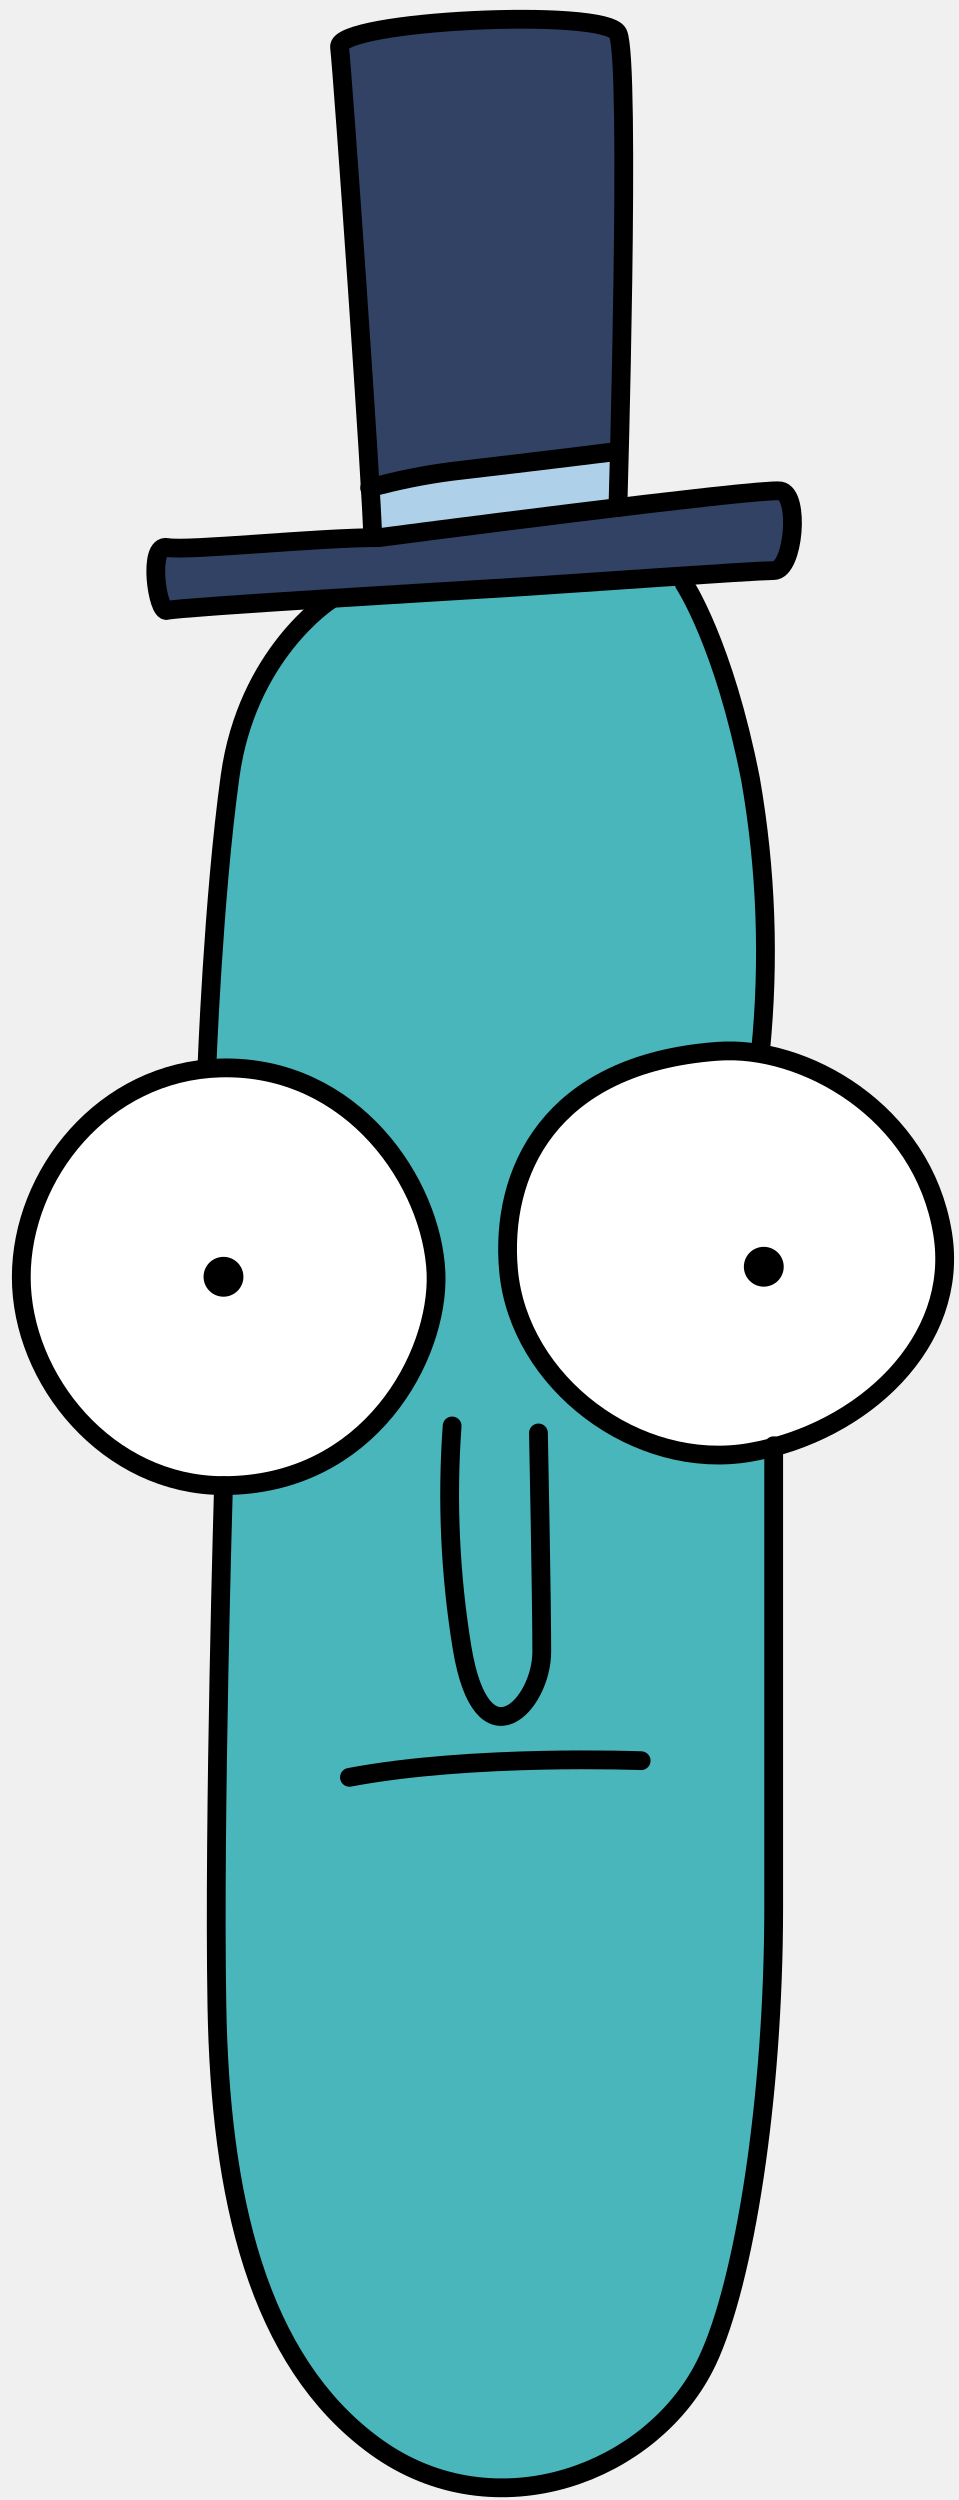
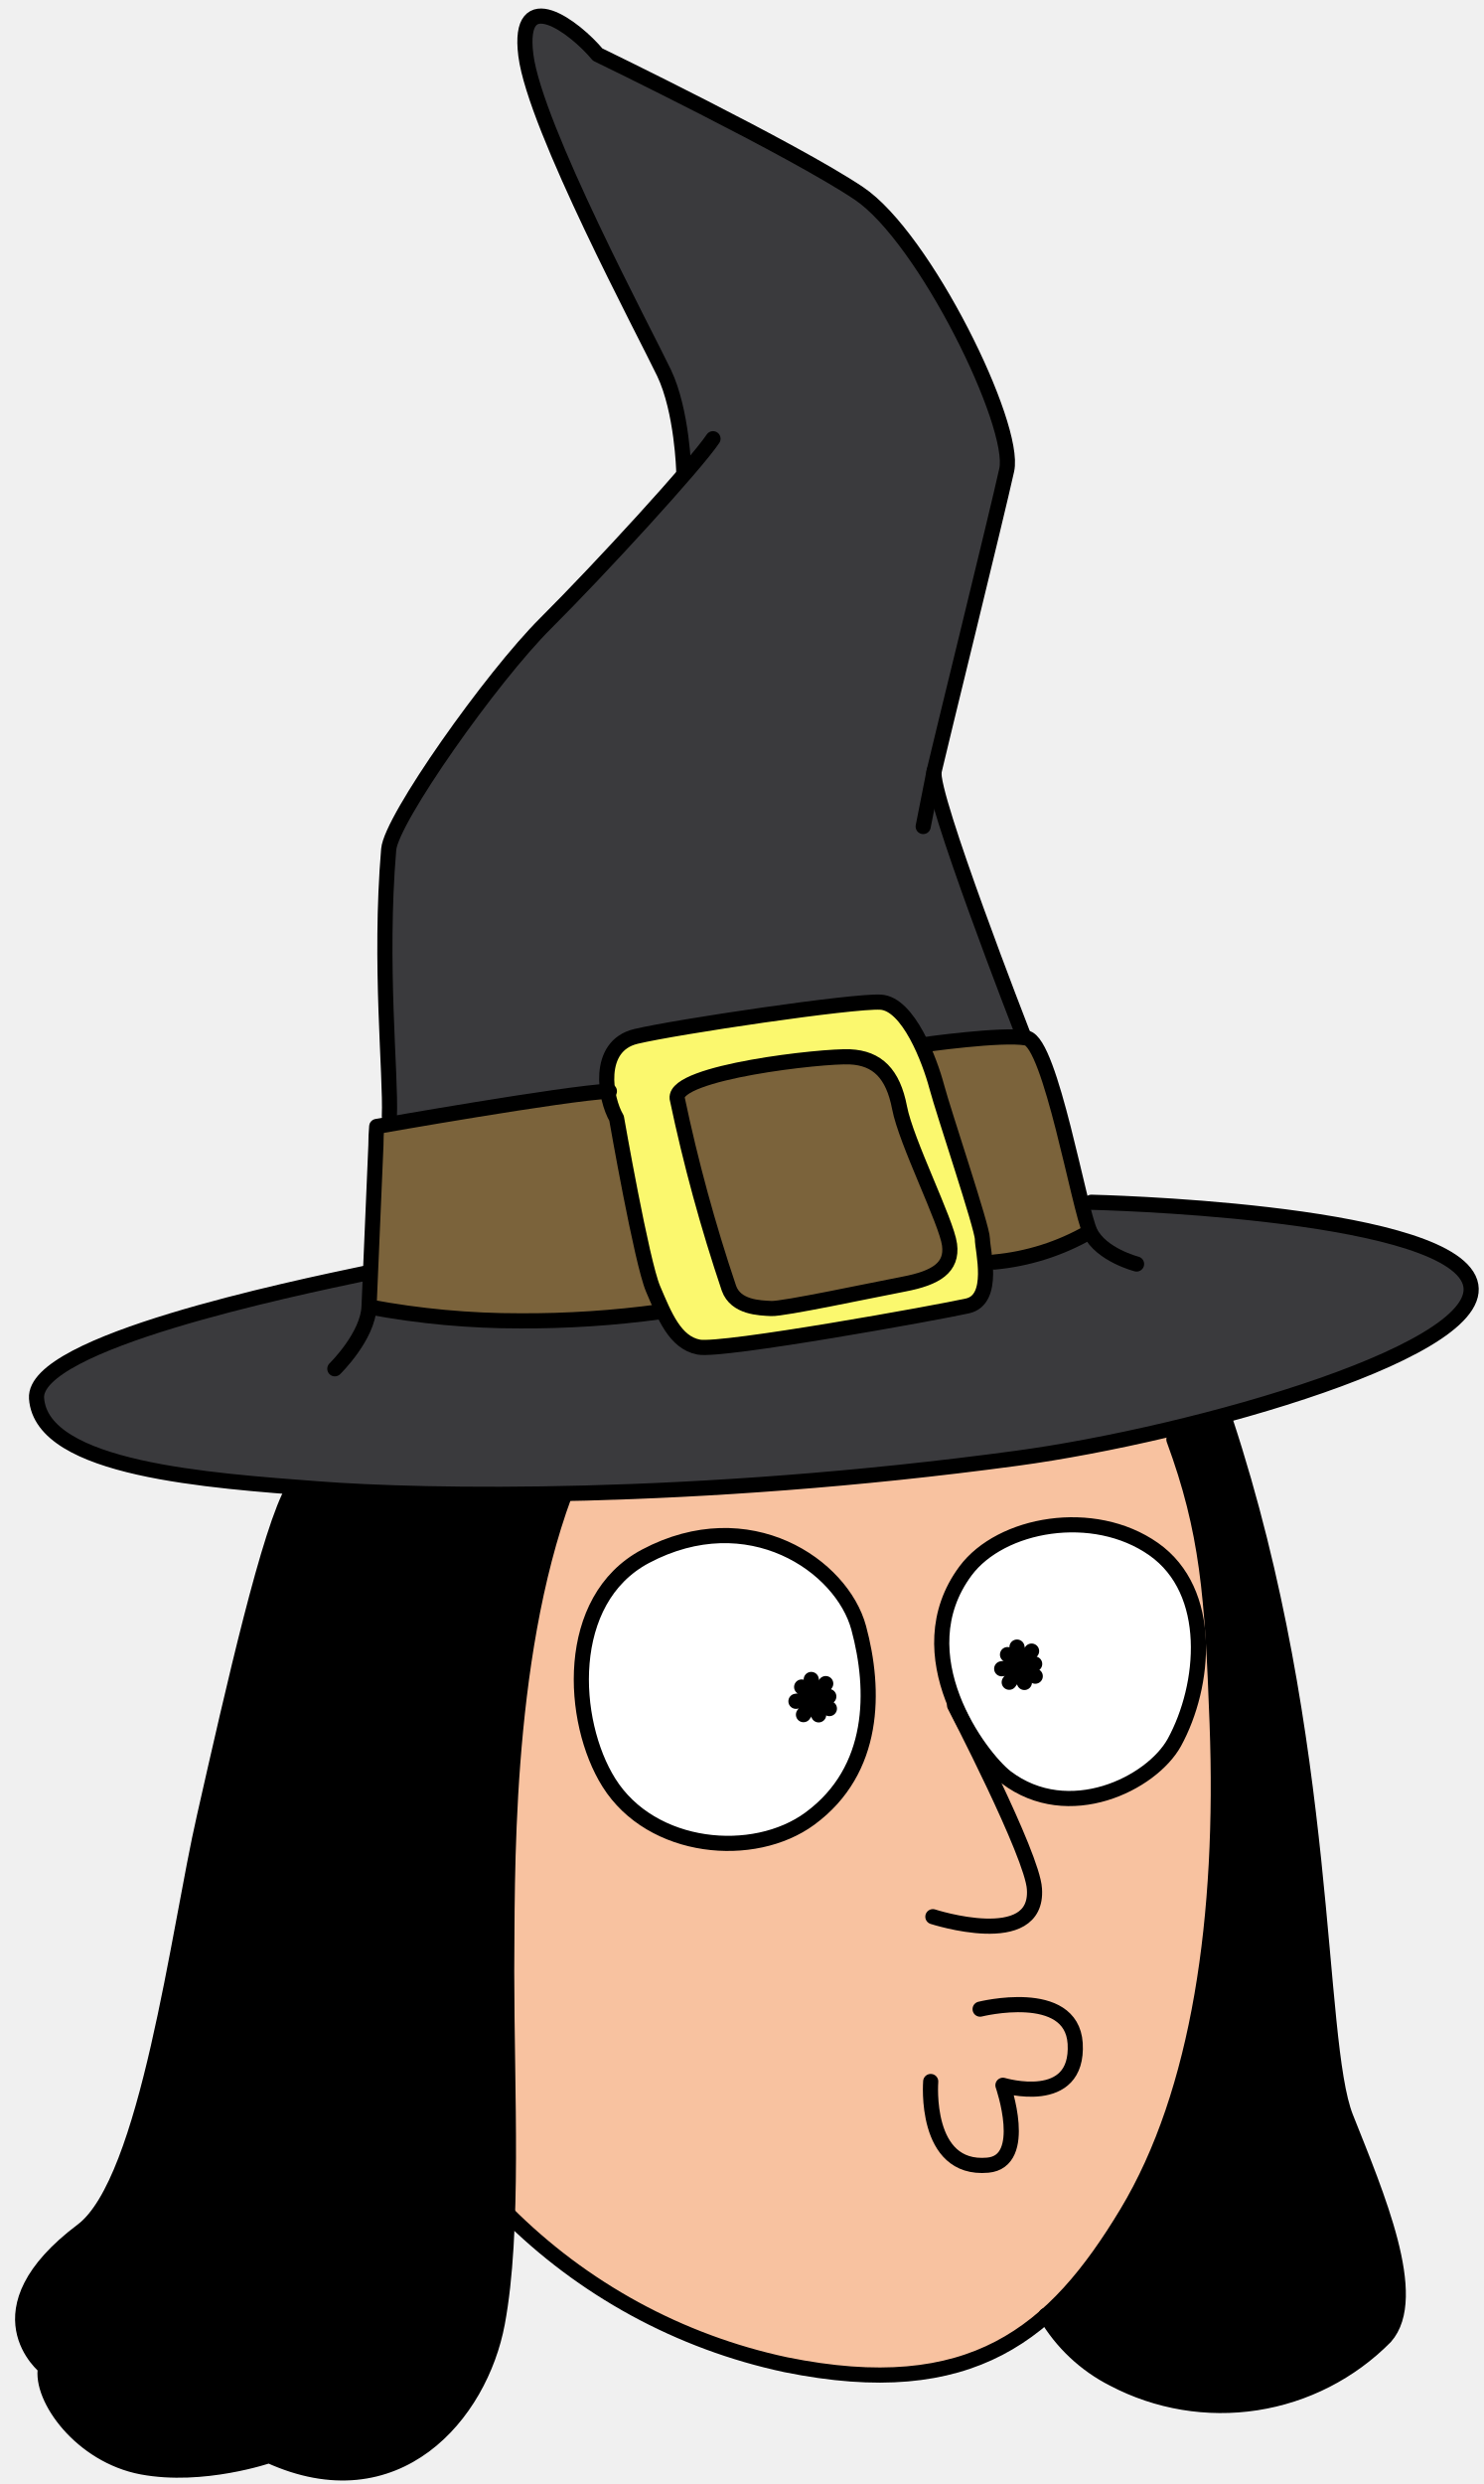
- <svg xmlns="http://www.w3.org/2000/svg" width="51" height="133" viewBox="0 0 51 133" fill="none">
-   <path d="M11.736 90.188C11.736 87.993 11.868 74.646 11.868 74.646C11.868 74.646 11.078 58.249 11.137 55.63C11.195 53.012 11.795 45.844 11.927 44.323C12.155 41.92 12.613 39.545 13.294 37.229C14.026 35.035 16.403 32.665 17.397 31.875L25.991 31.378L36.172 30.72C37.283 32.718 38.193 34.823 38.885 37.002C39.477 39.445 40.406 43.416 40.538 44.872C40.669 46.327 40.867 53.531 40.406 55.842L41.138 77.001C41.138 77.001 41.006 90.626 41.203 92.213C41.401 93.801 41.072 102.263 41.072 103.718C41.013 107.122 40.769 110.521 40.34 113.899C39.88 116.678 38.878 122.624 37.89 125.008C36.903 127.393 33.926 130.428 31.081 131.357C28.236 132.285 24.865 132.878 21.756 131.225C18.648 129.572 14.881 125.469 14.018 121.966C13.155 118.462 11.824 116.678 11.707 110.856C11.59 105.034 11.736 90.188 11.736 90.188Z" fill="#49B6BB" />
-   <path d="M11.736 79.034C5.586 79.034 1 73.388 1 67.947C1 62.505 5.388 56.976 11.583 56.837C18.633 56.661 22.853 63.002 23.044 67.771C23.219 72.152 19.518 79.034 11.736 79.034Z" fill="white" />
-   <path d="M26.92 67.566C26.466 62.447 29.019 56.596 38.029 55.93C42.615 55.579 48.964 59.104 50.017 65.628C50.946 71.369 45.782 76.211 39.777 77.264C33.773 78.317 27.447 73.564 26.92 67.566Z" fill="white" />
-   <path d="M19.848 28.555C19.848 28.555 19.387 18.17 19.116 16.319C18.846 14.469 17.99 2.423 17.99 2.423C19.088 1.854 20.275 1.478 21.5 1.312C23.927 1.022 26.373 0.934 28.814 1.048C31.059 1.18 32.647 1.312 32.851 1.78C33.056 2.248 33.049 8.457 33.115 10.044C33.18 11.631 32.946 18.213 32.946 20.027C32.946 21.841 32.873 26.99 32.873 26.99L19.848 28.555Z" fill="#324265" />
-   <path d="M20.111 28.599C16.761 28.599 9.872 29.33 8.826 29.125C7.78 28.92 8.299 32.65 8.826 32.475C9.352 32.299 24.521 31.414 27.344 31.239C30.167 31.063 40.041 30.354 41.101 30.354C42.162 30.354 42.513 26.295 41.452 26.119C40.392 25.944 20.111 28.599 20.111 28.599Z" fill="#324265" />
-   <path d="M19.709 25.915L24.536 24.986L30.95 24.189L33.005 23.991L32.873 26.968L24.872 28.028L19.848 28.555L19.709 25.915Z" fill="#AED1E9" />
-   <path d="M24.053 75.86C23.767 79.812 23.946 83.784 24.587 87.694C25.647 94.042 28.822 90.693 28.822 87.87C28.822 85.046 28.646 76.233 28.646 76.233" stroke="black" stroke-linecap="round" stroke-linejoin="round" />
-   <path d="M34.109 93.669C34.109 93.669 25.113 93.318 18.59 94.554" stroke="black" stroke-linecap="round" stroke-linejoin="round" />
-   <path d="M11.89 79.034C5.717 79.034 1.132 73.388 1.132 67.947C1.132 62.505 5.505 56.976 11.737 56.815C18.787 56.64 23.007 62.981 23.197 67.749C23.351 72.152 19.65 79.034 11.89 79.034Z" stroke="black" stroke-linecap="round" stroke-linejoin="round" />
-   <path d="M27.052 67.566C26.598 62.447 29.151 56.596 38.161 55.93C42.747 55.579 49.095 59.104 50.148 65.628C51.077 71.369 45.914 76.211 39.909 77.264C33.904 78.317 27.585 73.564 27.052 67.566Z" stroke="black" stroke-linecap="round" stroke-linejoin="round" />
-   <path d="M17.529 31.949C17.529 31.949 13.141 34.772 12.241 41.296C11.341 47.819 11.005 56.815 11.005 56.815" stroke="black" stroke-linecap="round" stroke-linejoin="round" />
-   <path d="M11.89 79.034C11.89 79.034 11.364 96.667 11.539 106.716C11.715 116.766 13.653 125.586 20.001 130.172C26.349 134.757 34.811 131.583 37.634 125.586C39.587 121.439 41.16 111.69 41.16 101.451V76.913" stroke="black" stroke-linecap="round" stroke-linejoin="round" />
-   <path d="M40.458 55.931C40.94 51.109 40.763 46.245 39.931 41.471C38.519 34.238 36.406 31.064 36.406 31.064" stroke="black" stroke-linecap="round" stroke-linejoin="round" />
-   <path d="M20.177 28.599C16.827 28.599 9.938 29.33 8.892 29.125C7.846 28.92 8.365 32.65 8.892 32.475C9.418 32.299 24.587 31.414 27.41 31.239C30.233 31.063 40.107 30.354 41.167 30.354C42.228 30.354 42.579 26.295 41.518 26.119C40.458 25.944 20.177 28.599 20.177 28.599Z" stroke="black" stroke-linecap="round" stroke-linejoin="round" />
-   <path d="M19.826 28.599C19.826 26.661 18.238 3.915 18.063 2.504C17.887 1.092 32.171 0.39 32.873 1.772C33.575 3.155 32.873 26.99 32.873 26.99" stroke="black" stroke-linecap="round" stroke-linejoin="round" />
-   <path d="M11.89 68.985C12.476 68.985 12.95 68.51 12.95 67.925C12.95 67.339 12.476 66.864 11.89 66.864C11.304 66.864 10.829 67.339 10.829 67.925C10.829 68.51 11.304 68.985 11.89 68.985Z" fill="black" />
-   <path d="M40.633 68.451C41.219 68.451 41.694 67.977 41.694 67.391C41.694 66.805 41.219 66.331 40.633 66.331C40.047 66.331 39.573 66.805 39.573 67.391C39.573 67.977 40.047 68.451 40.633 68.451Z" fill="black" />
-   <path d="M32.873 24.013C32.873 24.013 28.639 24.54 24.053 25.074C22.571 25.265 21.105 25.561 19.665 25.959" stroke="black" stroke-linecap="round" stroke-linejoin="round" />
+ <svg xmlns="http://www.w3.org/2000/svg" width="98" height="164" viewBox="0 0 98 164" fill="none">
+   <path d="M33.523 146.213L32.332 112.301L36.537 97.229L77.925 93.589L81.882 113.431L80.186 139.559L71.324 152.679L69.191 152.739C67.963 153.73 66.637 154.594 65.234 155.316C62.529 156.503 59.577 157.02 56.628 156.824C52.901 156.342 49.238 155.457 45.701 154.186C41.18 152.311 37.05 149.607 33.523 146.213Z" fill="#F8C2A0" />
+   <path d="M67.585 68.275L63.817 58.478L61.654 51.041L63.629 42.751C63.629 42.751 66.455 31.824 66.455 30.505C66.455 29.186 65.174 25.509 64.571 24.288C63.968 23.067 61.654 18.168 60.049 16.375C58.589 14.514 56.877 12.865 54.962 11.476C52.234 9.502 45.166 6.292 45.166 6.292L39.423 3.654C39.423 3.654 36.876 1.114 36.122 1.016C35.369 0.918 34.336 1.205 34.615 3.375C35.013 5.317 35.614 7.211 36.409 9.027L39.137 14.77L41.812 20.331L43.229 23.632C43.229 23.632 44.45 25.893 44.45 26.556C44.45 27.219 45.203 31.364 45.203 31.364L37.441 39.736C37.441 39.736 32.543 45.389 30.945 47.37C29.347 49.352 27.554 53.12 26.612 54.062C25.833 55.09 25.434 56.354 25.481 57.642C25.572 58.117 25.383 65.367 25.383 65.367L25.76 74.319L34.427 73.001L62.159 69.029L67.585 68.275Z" fill="#3A3A3D" />
+   <path d="M24.479 84.1C24.479 84.1 19.867 85.139 16.943 85.705C13.914 86.378 10.927 87.228 7.998 88.252C6.393 88.817 3.19 90.611 2.723 91.364C2.255 92.118 2.436 93.625 3.755 94.665C5.074 95.705 8.94 97.212 10.635 97.212C12.331 97.212 19.392 98.441 21.841 98.441C24.291 98.441 37.388 98.727 41.156 98.35C44.924 97.973 51.986 97.883 55.754 97.597C59.522 97.31 66.304 96.654 68.851 96.089C71.398 95.524 81.376 93.64 82.416 93.173C83.456 92.706 89.666 90.724 91.271 89.88C92.876 89.036 96.169 87.242 96.734 86.21C97.299 85.177 97.578 84.137 95.318 82.728C93.057 81.319 87.782 80.656 85.43 80.279C83.079 79.902 77.329 79.435 76.01 79.435C74.692 79.435 71.391 79.344 71.391 79.344L72.054 81.417C71.106 82.053 70.052 82.515 68.942 82.781C67.434 83.067 65.083 83.346 65.083 83.346C65.083 83.346 65.46 85.607 63.666 86.27C61.873 86.933 54.91 87.875 54.91 87.875L46.997 88.915C46.997 88.915 45.203 89.103 44.924 88.259C44.571 87.577 44.053 86.994 43.417 86.564C43.417 86.564 37.479 87.317 34.562 87.129C31.646 86.941 27.215 86.752 27.215 86.752L24.479 86.172V84.1Z" fill="#3A3A3D" />
+   <path d="M24.818 74.303L29.717 73.55L37.064 72.419L39.988 72.043L41.209 76.85L42.528 83.535L43.379 86.549L37.727 87.115L29.34 87.024L24.441 86.172L24.63 81.274L24.818 74.303Z" fill="#7B633B" />
+   <path d="M60.991 69.028L64.382 68.561C64.382 68.561 67.02 68.282 67.585 68.282C68.15 68.282 68.942 70.347 68.942 70.347L70.449 75.622L72.054 81.365L68.942 82.781L65.083 83.347L64.797 81.274L62.219 72.706L60.991 69.028Z" fill="#7B633B" />
+   <path d="M48.09 84.952C46.702 80.844 45.56 76.656 44.669 72.412C44.48 70.671 54.262 69.594 56.108 69.669C57.955 69.745 58.957 70.777 59.386 73.038C59.816 75.299 62.491 80.574 62.687 82.081C62.883 83.588 61.806 84.274 59.673 84.681C57.54 85.088 51.707 86.331 50.916 86.294C50.125 86.256 48.595 86.211 48.09 84.952Z" fill="#7B633B" />
+   <path d="M42.385 102.558C49.212 98.941 55.362 103.176 56.47 107.284C57.578 111.391 57.608 116.666 53.252 119.869C49.537 122.604 42.792 122.024 39.973 117.502C37.434 113.463 36.974 105.445 42.385 102.558Z" fill="white" />
+   <path d="M63.523 103.521C65.859 100.379 71.979 99.286 75.95 102.082C79.922 104.878 79.379 111.08 77.314 114.848C75.807 117.568 70.328 120.274 66.206 117.146C64.465 115.828 59.416 109.053 63.523 103.521Z" fill="white" />
+   <path d="M64.774 81.794C64.774 81.04 62.227 73.504 61.76 71.749C61.292 69.993 59.898 66.217 58.06 66.134C56.221 66.051 44.563 67.792 41.902 68.395C39.242 68.998 39.883 72.525 40.621 73.798C40.621 73.798 42.324 83.294 43.04 85.057C43.756 86.821 44.472 88.591 46.055 88.9C47.637 89.21 61.933 86.602 63.794 86.218C65.656 85.833 64.737 82.54 64.774 81.794ZM59.642 84.808C57.517 85.215 51.677 86.459 50.885 86.421C50.094 86.383 48.519 86.323 48.044 85.065C46.658 80.951 45.519 76.759 44.63 72.51C44.442 70.769 54.224 69.691 56.07 69.767C57.916 69.842 58.919 70.874 59.348 73.128C59.778 75.381 62.453 80.664 62.649 82.171C62.845 83.678 61.767 84.394 59.642 84.801V84.808Z" fill="#FBF86E" />
+   <path d="M37.102 98.66C33.01 109.73 33.334 124.372 33.274 130.16C33.274 138.178 33.786 147.327 32.656 153.379C31.526 159.43 25.986 165.964 17.584 162.12C17.584 162.12 13.206 163.628 9.189 162.874C5.172 162.12 2.467 158.315 2.843 156.303C2.843 156.303 -1.844 152.61 5.278 147.259C9.603 143.989 11.623 127.394 13.326 119.971C15.278 111.388 17.614 100.92 19.204 98.245L24.012 98.464L32.867 98.652L37.102 98.66Z" fill="black" />
+   <path d="M80.803 93.46C87.774 114.637 86.878 134.773 88.92 139.86C90.962 144.947 93.811 151.729 91.55 154.351C89.255 156.683 86.271 158.215 83.039 158.721C79.806 159.228 76.497 158.681 73.599 157.162C71.72 156.213 70.158 154.739 69.1 152.92C69.1 152.92 73.584 147.871 74.21 146.612C74.835 145.353 78.505 137.29 79.168 132.354C79.982 126.325 80.547 119.859 80.359 118.096C80.171 116.332 80.11 107.545 79.854 105.036C79.38 101.381 78.54 97.783 77.344 94.297L80.803 93.46Z" fill="black" />
+   <path d="M67.164 108.744L67.653 111.08" stroke="black" stroke-linecap="round" stroke-linejoin="round" />
+   <path d="M66.154 110.176L68.332 109.859" stroke="black" stroke-linecap="round" stroke-linejoin="round" />
+   <path d="M66.538 109.241L68.37 110.666" stroke="black" stroke-linecap="round" stroke-linejoin="round" />
+   <path d="M66.651 111.066L68.128 109.009" stroke="black" stroke-linecap="round" stroke-linejoin="round" />
+   <path d="M53.576 110.883L54.066 113.219" stroke="black" stroke-linecap="round" stroke-linejoin="round" />
+   <path d="M52.566 112.323L54.736 112.006" stroke="black" stroke-linecap="round" stroke-linejoin="round" />
+   <path d="M52.943 111.38L54.775 112.805" stroke="black" stroke-linecap="round" stroke-linejoin="round" />
+   <path d="M53.063 113.205L54.533 111.155" stroke="black" stroke-linecap="round" stroke-linejoin="round" />
+   <path d="M33.417 146.056C38.468 151.132 44.885 154.63 51.888 156.124C64.195 158.618 69.628 154.067 74.421 146.109C79.214 138.151 80.857 126.515 80.382 113.787C80.073 105.354 79.756 101.096 77.526 95.037" stroke="black" stroke-linecap="round" stroke-linejoin="round" />
+   <path d="M37.29 98.66C33.198 109.73 33.522 124.372 33.462 130.16C33.462 138.178 33.975 147.327 32.844 153.379C31.714 159.43 26.175 165.964 17.772 162.12C17.772 162.12 13.394 163.628 9.377 162.874C5.36 162.12 2.625 158.315 3.009 156.303C3.009 156.303 -1.678 152.61 5.443 147.259C9.769 143.989 11.789 127.394 13.492 119.971C15.436 111.388 17.802 100.92 19.4 98.245" stroke="black" stroke-linecap="round" stroke-linejoin="round" />
+   <path d="M63.041 112.588C63.041 112.588 68.196 122.491 68.316 124.714C68.595 128.813 61.609 126.545 61.609 126.545" stroke="black" stroke-linecap="round" stroke-linejoin="round" />
+   <path d="M42.626 102.752C49.453 99.135 55.603 103.37 56.711 107.477C57.819 111.585 57.849 116.86 53.493 120.063C49.778 122.798 43.033 122.188 40.214 117.696C37.675 113.657 37.215 105.624 42.626 102.752Z" stroke="black" stroke-linecap="round" stroke-linejoin="round" />
+   <path d="M63.764 103.717C66.101 100.575 72.22 99.482 76.191 102.278C80.163 105.074 79.62 111.276 77.555 115.044C76.048 117.764 70.569 120.47 66.447 117.342C64.706 115.993 59.657 109.256 63.764 103.717Z" stroke="black" stroke-linecap="round" stroke-linejoin="round" />
+   <path d="M72.077 79.376C72.077 79.376 94.828 79.88 96.999 84.44C99.169 88.999 78.784 94.711 67.148 96.279C45.761 99.165 28.074 98.841 20.99 98.298C13.906 97.756 2.746 97.04 2.414 92.322C2.158 88.645 19.212 85.095 24.268 84.033" stroke="black" stroke-linecap="round" stroke-linejoin="round" />
+   <path d="M25.715 73.693C25.829 70.972 25.03 63.662 25.67 56.081C25.836 54.091 32.453 44.717 36.04 41.145C39.627 37.572 45.965 30.654 47.088 28.966" stroke="black" stroke-linecap="round" stroke-linejoin="round" />
+   <path d="M22.113 90.37C22.113 90.37 24.306 88.23 24.374 86.248C24.427 85.072 24.638 80.053 24.826 75.607C24.826 75.19 24.844 74.778 24.879 74.371C24.879 74.371 37.343 72.171 40.245 72.043" stroke="black" stroke-linecap="round" stroke-linejoin="round" />
+   <path d="M45.158 31.122C45.158 31.122 45.06 27.15 43.855 24.618C42.649 22.086 35.324 8.386 34.728 3.646C34.133 -1.095 37.969 1.799 39.468 3.6C39.468 3.6 52.37 9.848 56.718 12.764C61.067 15.681 67.133 28.077 66.485 31.031C65.837 33.986 62.024 49.442 61.692 50.911C61.361 52.381 67.54 68.244 67.54 68.244" stroke="black" stroke-linecap="round" stroke-linejoin="round" />
+   <path d="M60.931 68.984C60.931 68.984 66.206 68.231 67.796 68.532C69.386 68.834 71.27 79.836 71.994 81.343C72.717 82.85 75.061 83.453 75.061 83.453" stroke="black" stroke-linecap="round" stroke-linejoin="round" />
+   <path d="M24.397 86.287C27.681 86.904 31.017 87.212 34.359 87.206C37.449 87.221 40.536 87.019 43.598 86.603" stroke="black" stroke-linecap="round" stroke-linejoin="round" />
+   <path d="M65.664 83.325C67.881 83.122 70.028 82.441 71.956 81.328" stroke="black" stroke-linecap="round" stroke-linejoin="round" />
+   <path d="M40.719 73.829C39.966 72.556 39.34 69.059 42 68.426C44.661 67.793 56.319 66.06 58.158 66.165C59.996 66.271 61.406 70.024 61.865 71.749C62.325 73.475 64.88 81.049 64.88 81.795C64.88 82.541 65.761 85.797 63.9 86.219C62.039 86.641 47.713 89.233 46.145 88.939C44.578 88.645 43.884 86.859 43.131 85.096C42.377 83.332 40.719 73.829 40.719 73.829Z" stroke="black" stroke-linecap="round" stroke-linejoin="round" />
+   <path d="M48.142 85.058C46.755 80.947 45.612 76.757 44.721 72.51C44.533 70.777 54.322 69.692 56.131 69.775C57.939 69.858 58.979 70.883 59.409 73.136C59.838 75.389 62.514 80.672 62.71 82.179C62.906 83.686 61.828 84.372 59.695 84.779C57.563 85.186 51.73 86.43 50.938 86.392C50.147 86.354 48.595 86.317 48.142 85.058Z" stroke="black" stroke-linecap="round" stroke-linejoin="round" />
+   <path d="M80.932 93.829C87.903 115.005 86.847 134.674 88.882 139.799C90.917 144.923 93.811 151.668 91.482 154.291C89.183 156.615 86.199 158.138 82.968 158.638C79.738 159.137 76.432 158.585 73.539 157.064C71.677 156.123 70.126 154.665 69.07 152.866" stroke="black" stroke-linecap="round" stroke-linejoin="round" />
+   <path d="M60.969 54.568L61.692 50.913" stroke="black" stroke-linecap="round" stroke-linejoin="round" />
+   <path d="M64.729 132.648C64.729 132.648 70.758 131.141 71.007 134.909C71.255 139.182 66.236 137.675 66.236 137.675C66.236 137.675 67.992 142.701 65.234 142.95C60.984 143.334 61.466 137.426 61.466 137.426" stroke="black" stroke-linecap="round" stroke-linejoin="round" />
</svg>
